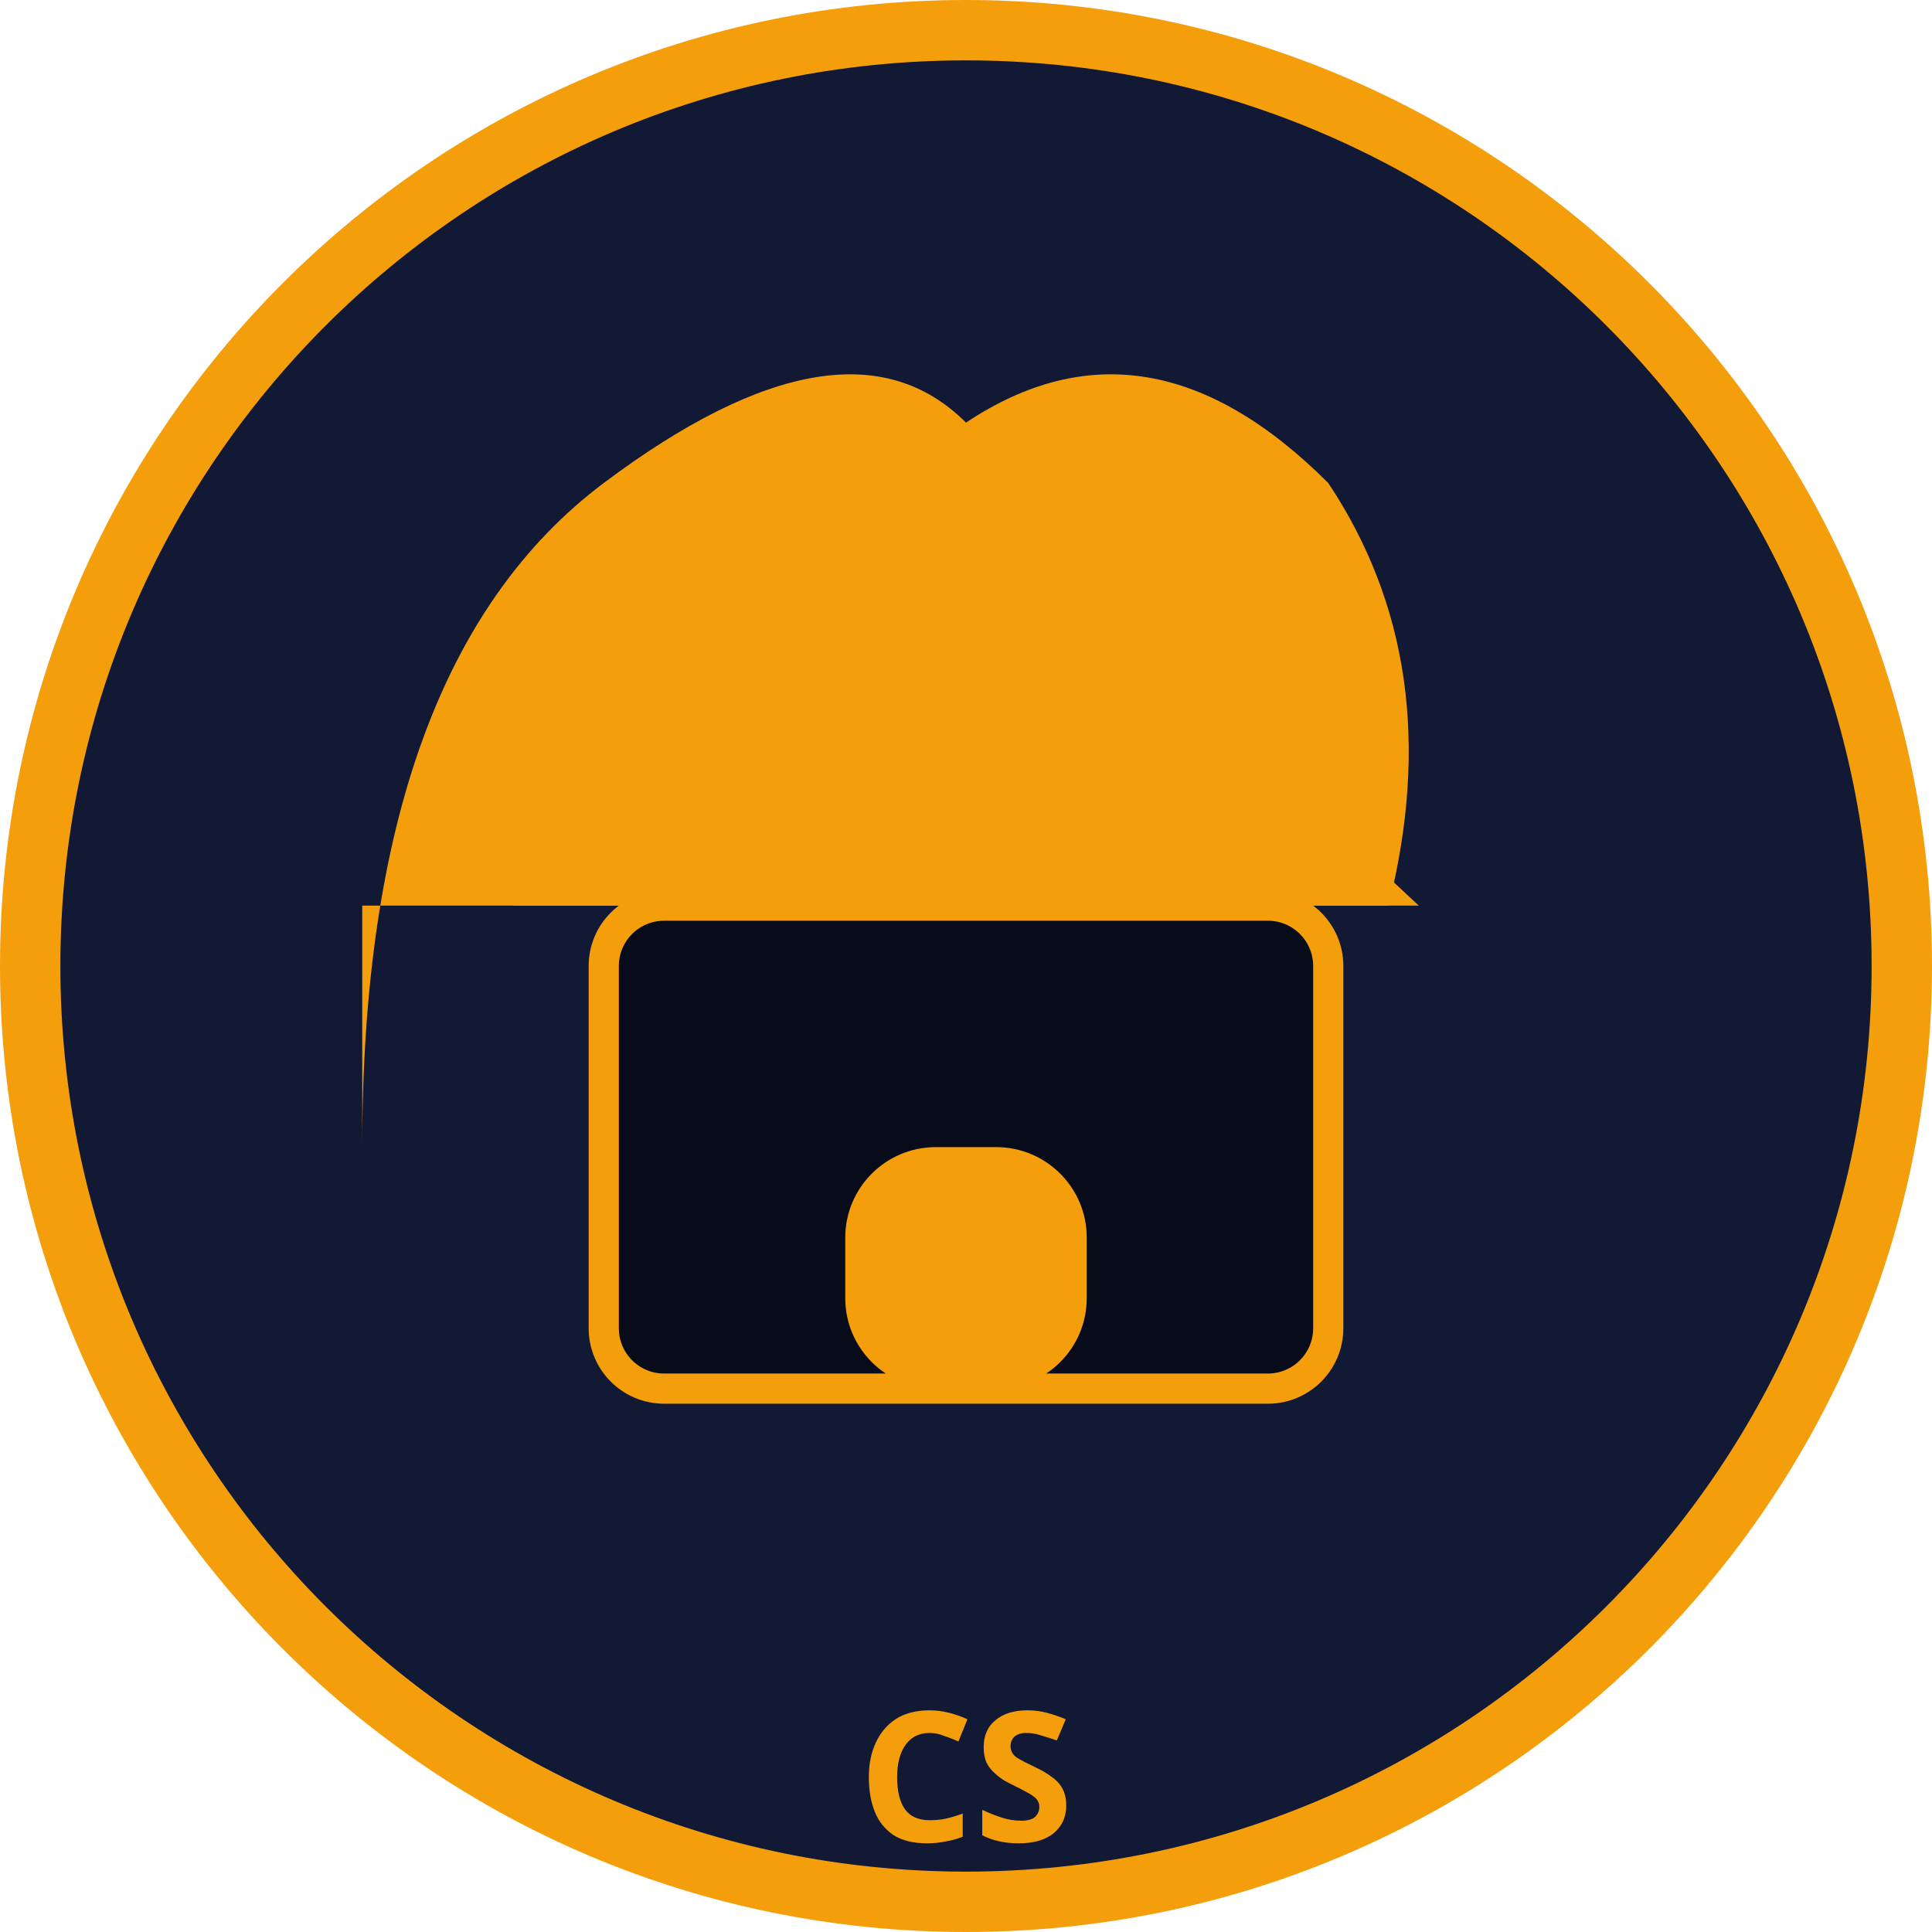
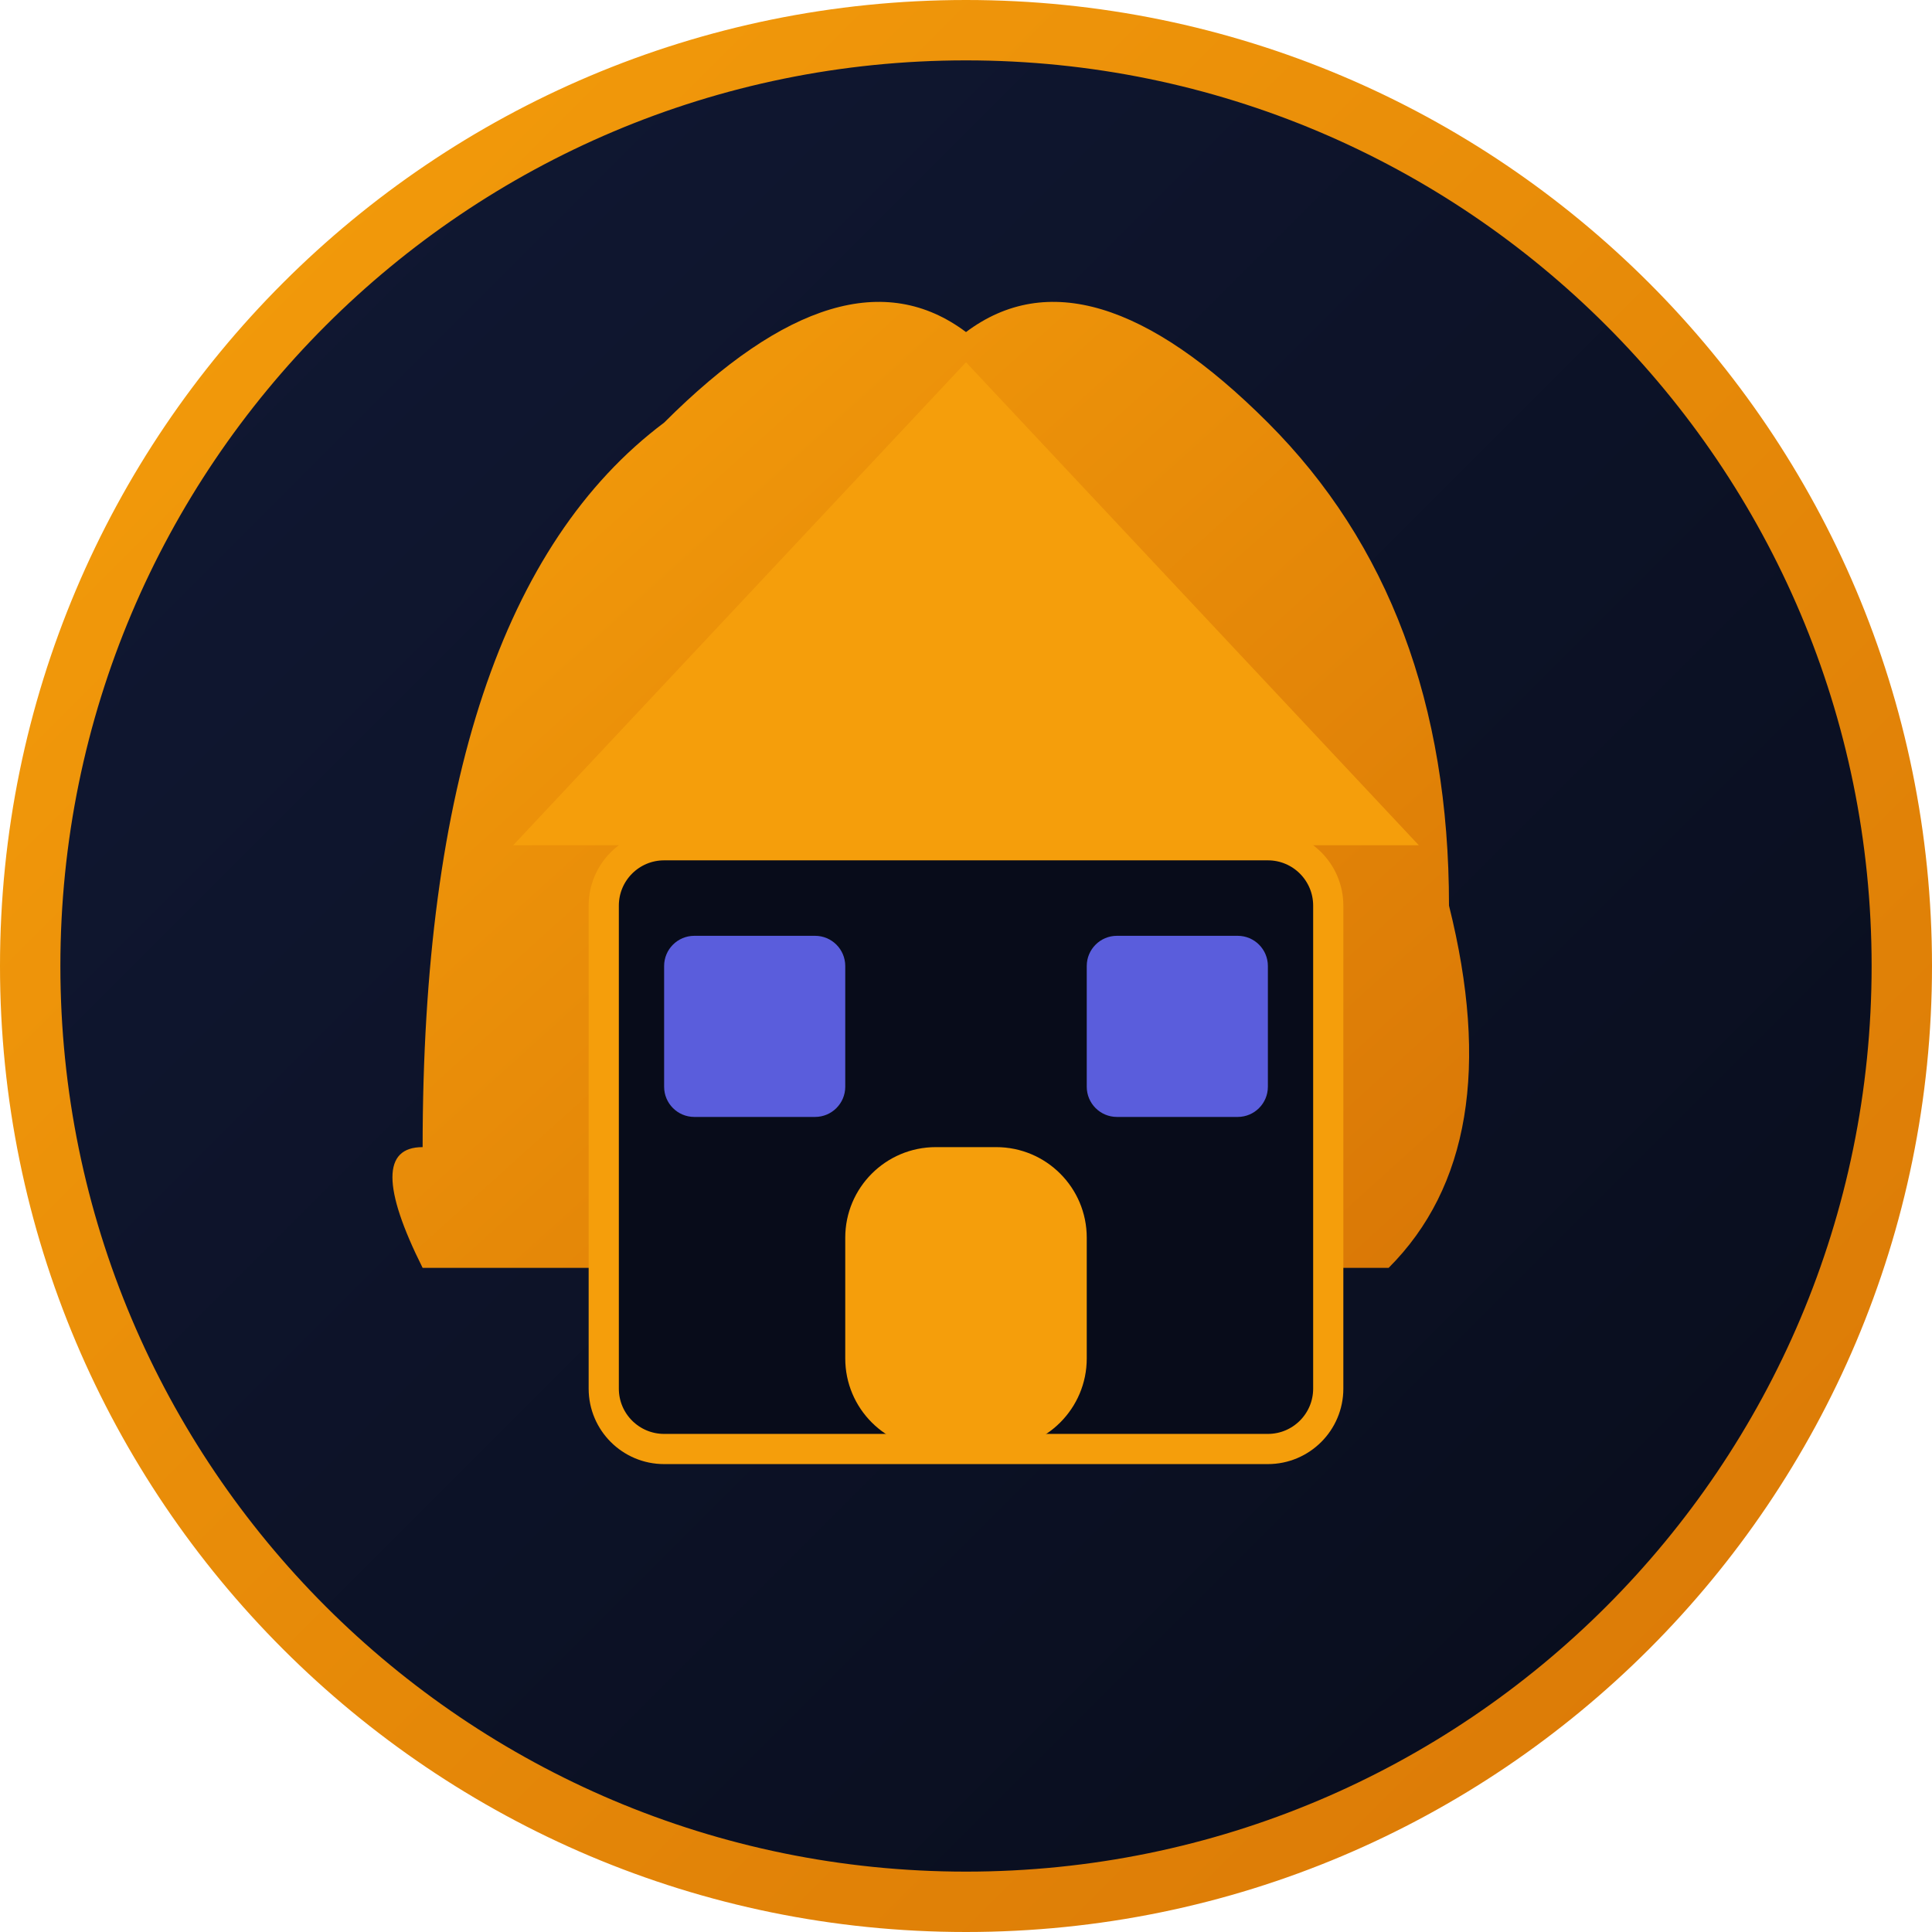
- <svg xmlns="http://www.w3.org/2000/svg" viewBox="0 0 64 64">
-   <circle cx="32" cy="32" r="31" fill="#111935" stroke="#f59e0b" stroke-width="2" />
-   <path d="M12,38 Q12,22 20,16 Q28,10 32,14 Q38,10 44,16 Q48,22 46,30 L12,30 Z" fill="#f59e0b" />
-   <rect x="20" y="30" width="24" height="16" rx="2" fill="#080c1a" stroke="#f59e0b" stroke-width="1" />
-   <polygon points="17,30 32,16 47,30" fill="#f59e0b" />
-   <rect x="28" y="38" width="8" height="8" rx="3" fill="#f59e0b" />
-   <text x="32" y="61" font-family="Segoe UI, Tahoma, sans-serif" font-size="6" font-weight="bold" text-anchor="middle" fill="#f59e0b">CS</text>
+ <svg xmlns="http://www.w3.org/2000/svg" viewBox="0 0 64 64" role="img" aria-label="Cloud School">
+   <defs>
+     <linearGradient id="fav-bg" x1="0%" y1="0%" x2="100%" y2="100%">
+       <stop offset="0%" stop-color="#111935" />
+       <stop offset="100%" stop-color="#080c1a" />
+     </linearGradient>
+     <linearGradient id="fav-gold" x1="0%" y1="0%" x2="100%" y2="100%">
+       <stop offset="0%" stop-color="#f59e0b" />
+       <stop offset="100%" stop-color="#d97706" />
+     </linearGradient>
+   </defs>
+   <circle cx="32" cy="32" r="31" fill="url(#fav-bg)" stroke="url(#fav-gold)" stroke-width="2" />
+   <g transform="translate(0,-2)">
+     <path d="M14,40 Q14,22 22,16 Q28,10 32,13 Q36,10 42,16 Q48,22 48,32 Q50,40 46,44 L14,44 Q12,40 14,40 Z" fill="url(#fav-gold)" />
+     <rect x="20" y="30" width="24" height="20" rx="2" fill="#080c1a" stroke="#f59e0b" stroke-width="1" />
+     <polygon points="17,30 32,14 47,30" fill="#f59e0b" />
+     <rect x="28" y="40" width="8" height="10" rx="3" fill="#f59e0b" />
+     <rect x="22" y="33" width="6" height="6" rx="1" fill="#6366f1" opacity="0.9" />
+     <rect x="36" y="33" width="6" height="6" rx="1" fill="#6366f1" opacity="0.9" />
+   </g>
</svg>
